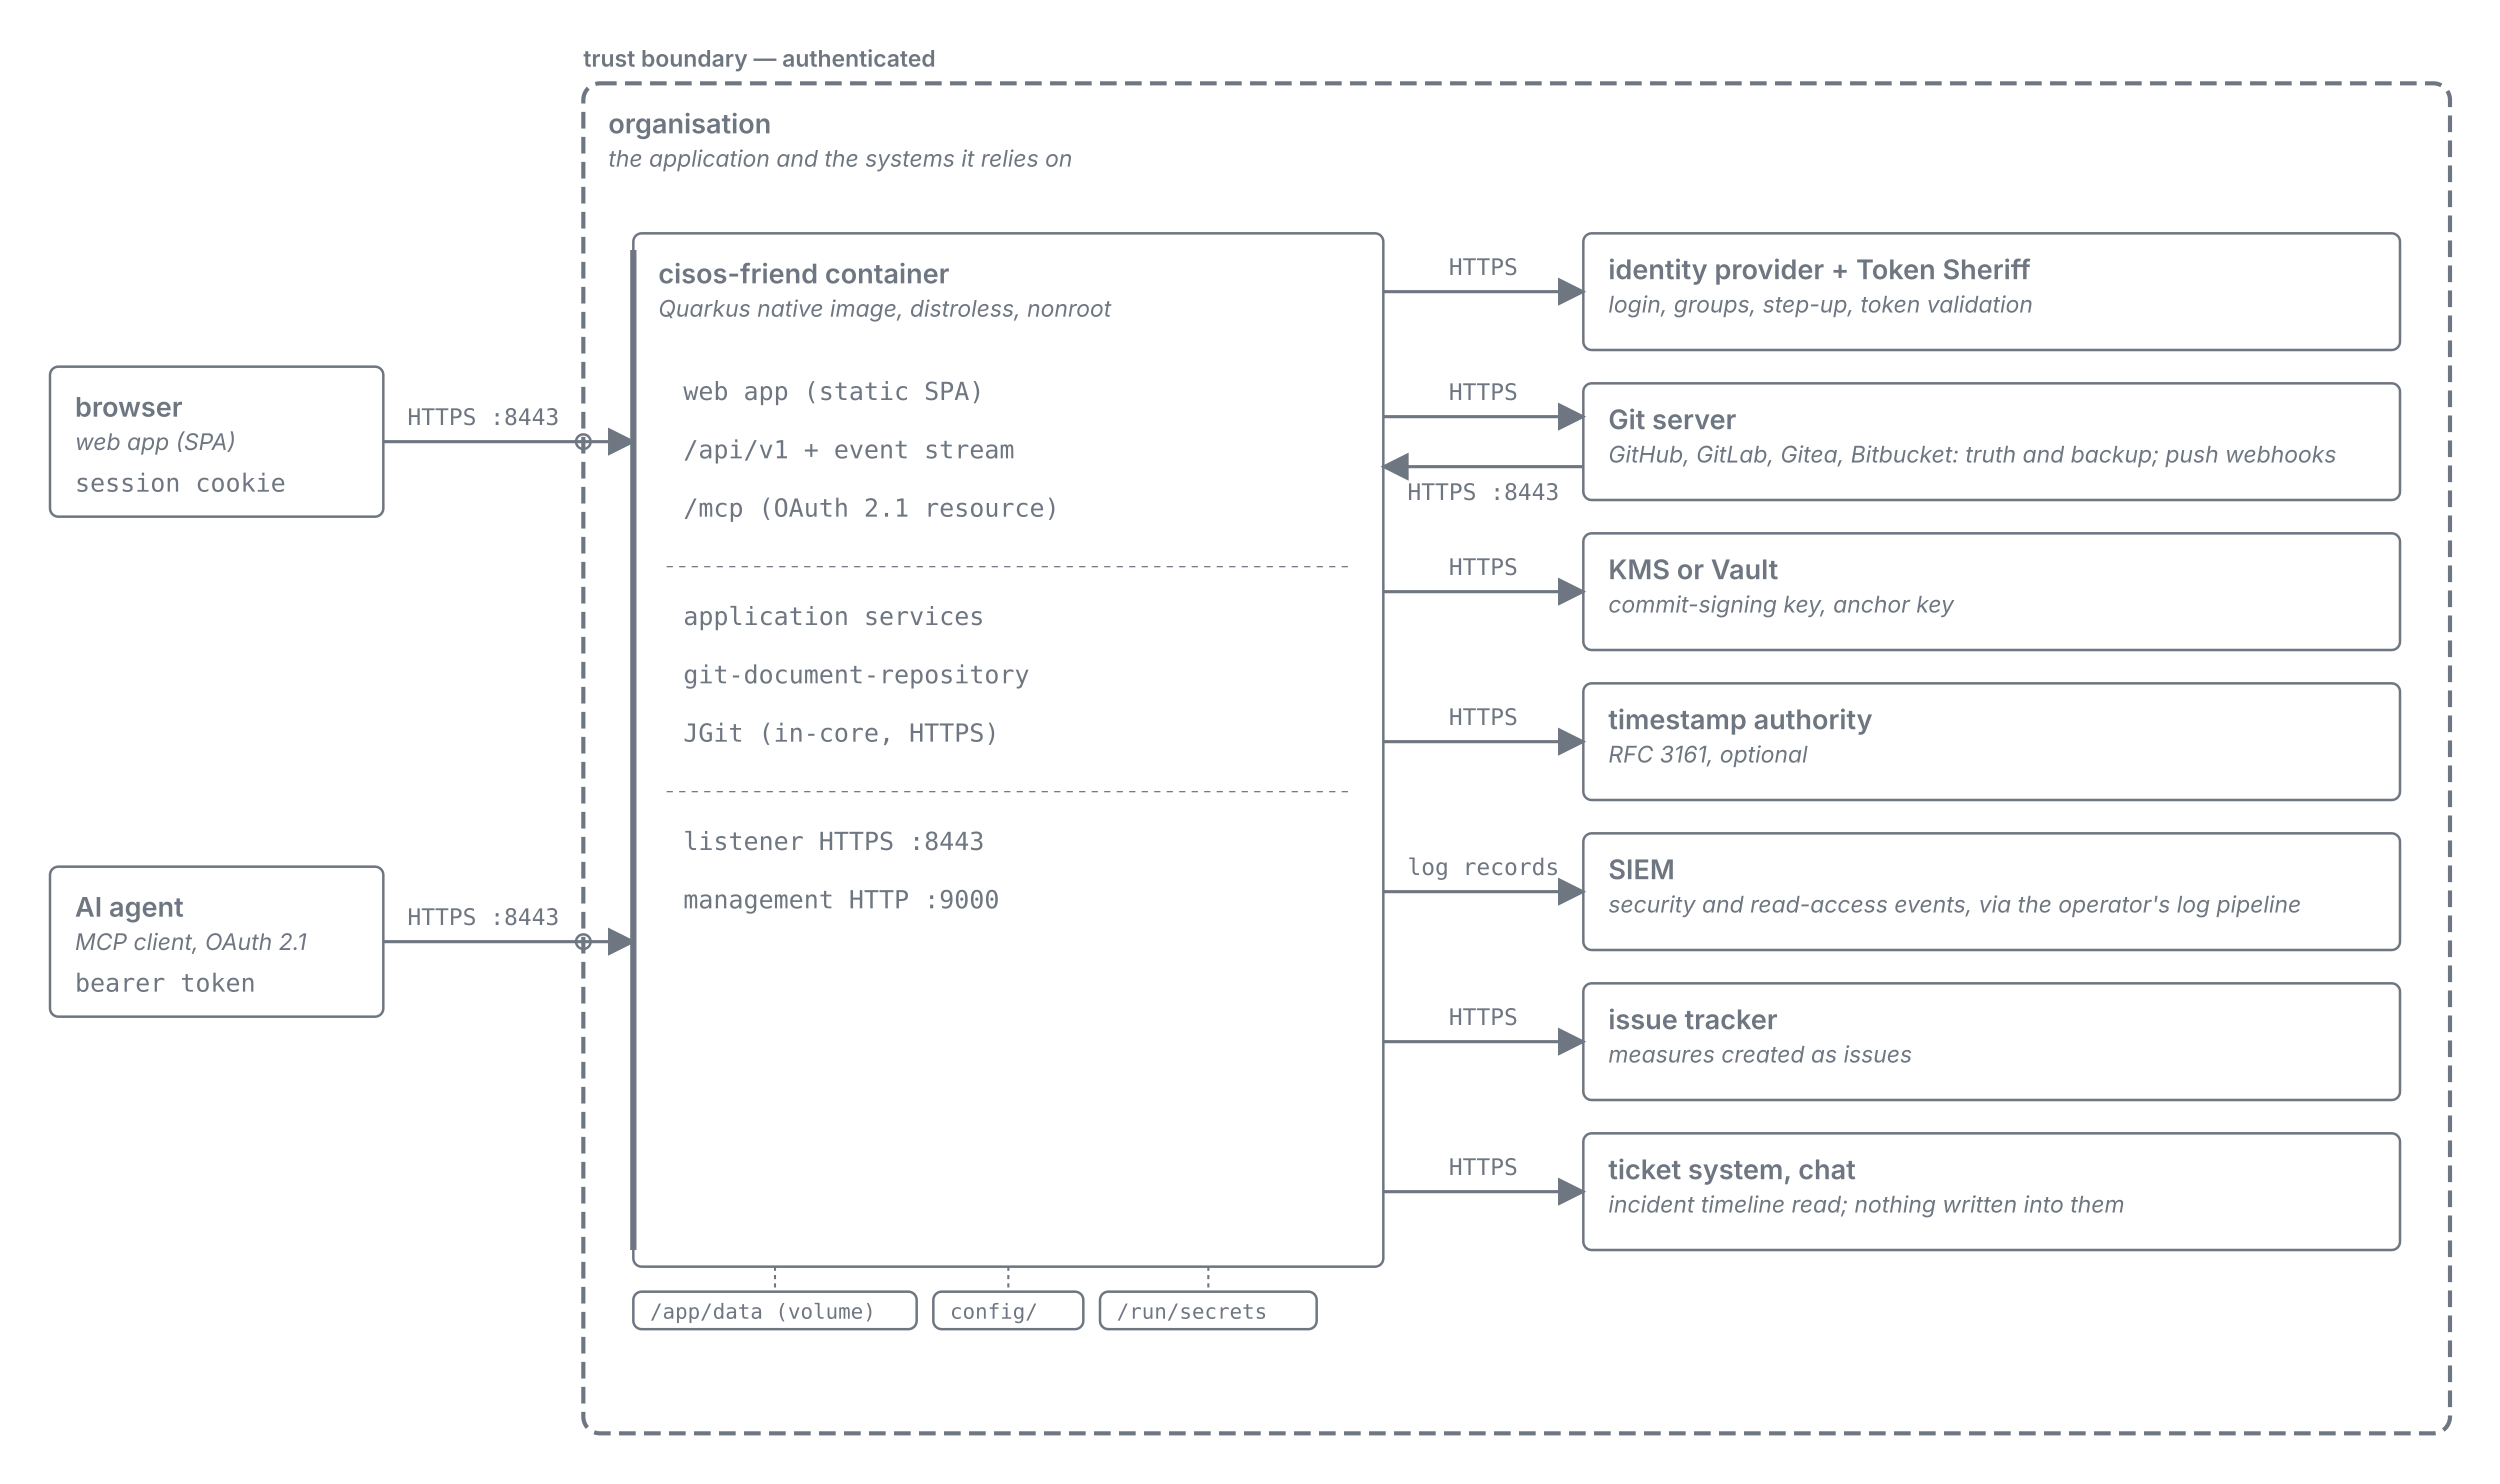
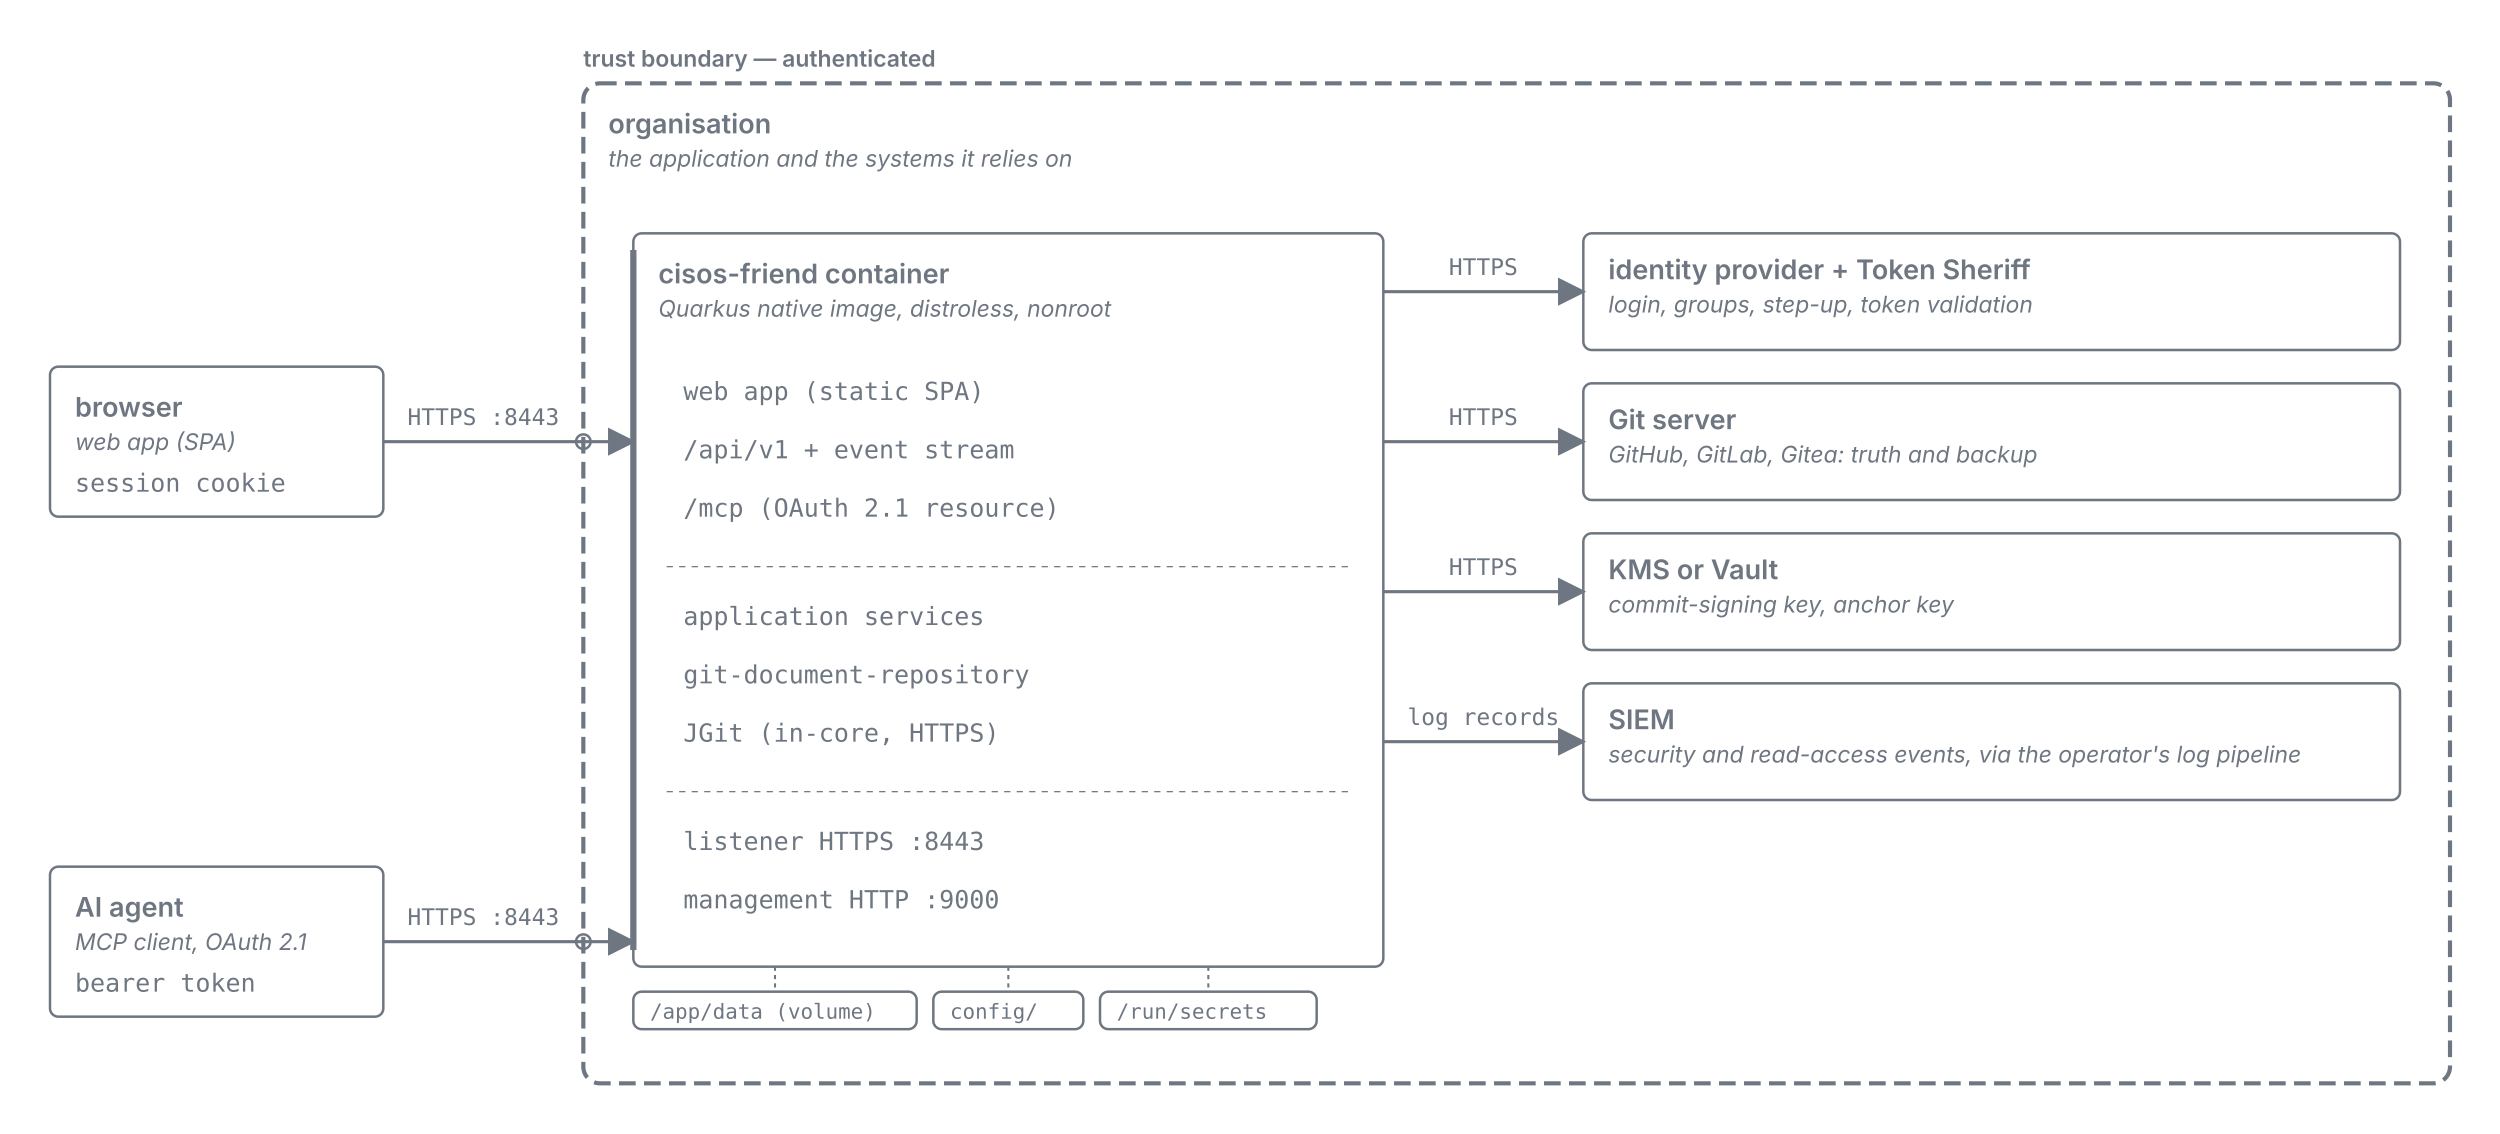
- <svg xmlns="http://www.w3.org/2000/svg" viewBox="0 0 1200 712" role="img" aria-labelledby="title desc" font-family="ui-sans-serif, -apple-system, system-ui, 'Segoe UI', sans-serif">
+ <svg xmlns="http://www.w3.org/2000/svg" viewBox="0 0 1200 544" role="img" aria-labelledby="title desc" font-family="ui-sans-serif, -apple-system, system-ui, 'Segoe UI', sans-serif">
  <defs>
    <marker id="arrow" viewBox="0 0 10 10" refX="9" refY="5" markerWidth="9" markerHeight="9" orient="auto">
      <path d="M0,0 L10,5 L0,10 z" class="arrow-fill" />
    </marker>
    <style>
      .stroke      { stroke: #6e7681; stroke-width: 1.2; fill: none; }
      .encl        { font-size: 13px; font-weight: 600; fill: #6e7681; }
      .encl-sub    { font-size: 11px; fill: #6e7681; font-style: italic; }
      .item        { font-size: 12px; fill: #6e7681; font-family: ui-monospace, "SF Mono", Menlo, Consolas, monospace; }
      .own-bar     { stroke: #6e7681; stroke-width: 3; }
      .divider     { stroke: #6e7681; stroke-width: 0.6; stroke-dasharray: 3 3; }
      .trust       { stroke: #6e7681; stroke-width: 2; stroke-dasharray: 8 4; fill: none; }
      .trust-lbl   { font-size: 11px; font-weight: 600; fill: #6e7681; }
      .trust-cross { stroke: #6e7681; stroke-width: 1.2; fill: none; }
      .arrow       { stroke: #6e7681; stroke-width: 1.5; fill: none; }
      .arrow-fill  { fill: #6e7681; }
      .edge-lbl    { font-size: 11px; fill: #6e7681; text-anchor: middle; font-family: ui-monospace, "SF Mono", Menlo, Consolas, monospace; }
      .mount-stem  { stroke: #6e7681; stroke-width: 1; stroke-dasharray: 2 2; fill: none; }
      .mount       { font-size: 10px; fill: #6e7681; font-family: ui-monospace, "SF Mono", Menlo, Consolas, monospace; }
    </style>
  </defs>
  <rect class="stroke" x="24" y="176" width="160" height="72" rx="4" />
  <text x="36" y="200" class="encl">browser</text>
  <text x="36" y="216" class="encl-sub">web app (SPA)</text>
  <text x="36" y="236" class="item">session cookie</text>
  <rect class="stroke" x="24" y="416" width="160" height="72" rx="4" />
  <text x="36" y="440" class="encl">AI agent</text>
  <text x="36" y="456" class="encl-sub">MCP client, OAuth 2.1</text>
  <text x="36" y="476" class="item">bearer token</text>
  <text x="280" y="32" class="trust-lbl">trust boundary — authenticated</text>
-   <rect class="trust" x="280" y="40" width="896" height="648" rx="8" />
+   <rect class="trust" x="280" y="40" width="896" height="480" rx="8" />
  <text x="292" y="64" class="encl">organisation</text>
  <text x="292" y="80" class="encl-sub">the application and the systems it relies on</text>
-   <rect class="stroke" x="304" y="112" width="360" height="496" rx="4" />
-   <line class="own-bar" x1="304" y1="120" x2="304" y2="600" />
+   <rect class="stroke" x="304" y="112" width="360" height="352" rx="4" />
+   <line class="own-bar" x1="304" y1="120" x2="304" y2="456" />
  <text x="316" y="136" class="encl">cisos-friend container</text>
  <text x="316" y="152" class="encl-sub">Quarkus native image, distroless, nonroot</text>
  <text x="328" y="192" class="item">web app (static SPA)</text>
  <text x="328" y="220" class="item">/api/v1 + event stream</text>
  <text x="328" y="248" class="item">/mcp (OAuth 2.1 resource)</text>
  <line class="divider" x1="320" y1="272" x2="648" y2="272" />
  <text x="328" y="300" class="item">application services</text>
  <text x="328" y="328" class="item">git-document-repository</text>
  <text x="328" y="356" class="item">JGit (in-core, HTTPS)</text>
  <line class="divider" x1="320" y1="380" x2="648" y2="380" />
  <text x="328" y="408" class="item">listener   HTTPS :8443</text>
  <text x="328" y="436" class="item">management HTTP :9000</text>
-   <line class="mount-stem" x1="372" y1="608" x2="372" y2="620" />
-   <rect class="stroke" x="304" y="620" width="136" height="18" rx="4" />
-   <text x="312" y="633" class="mount">/app/data (volume)</text>
-   <line class="mount-stem" x1="484" y1="608" x2="484" y2="620" />
-   <rect class="stroke" x="448" y="620" width="72" height="18" rx="4" />
-   <text x="456" y="633" class="mount">config/</text>
-   <line class="mount-stem" x1="580" y1="608" x2="580" y2="620" />
-   <rect class="stroke" x="528" y="620" width="104" height="18" rx="4" />
-   <text x="536" y="633" class="mount">/run/secrets</text>
+   <line class="mount-stem" x1="372" y1="464" x2="372" y2="476" />
+   <rect class="stroke" x="304" y="476" width="136" height="18" rx="4" />
+   <text x="312" y="489" class="mount">/app/data (volume)</text>
+   <line class="mount-stem" x1="484" y1="464" x2="484" y2="476" />
+   <rect class="stroke" x="448" y="476" width="72" height="18" rx="4" />
+   <text x="456" y="489" class="mount">config/</text>
+   <line class="mount-stem" x1="580" y1="464" x2="580" y2="476" />
+   <rect class="stroke" x="528" y="476" width="104" height="18" rx="4" />
+   <text x="536" y="489" class="mount">/run/secrets</text>
  <rect class="stroke" x="760" y="112" width="392" height="56" rx="4" />
  <text x="772" y="134" class="encl">identity provider + Token Sheriff</text>
  <text x="772" y="150" class="encl-sub">login, groups, step-up, token validation</text>
  <rect class="stroke" x="760" y="184" width="392" height="56" rx="4" />
  <text x="772" y="206" class="encl">Git server</text>
-   <text x="772" y="222" class="encl-sub">GitHub, GitLab, Gitea, Bitbucket: truth and backup; push webhooks</text>
+   <text x="772" y="222" class="encl-sub">GitHub, GitLab, Gitea: truth and backup</text>
  <rect class="stroke" x="760" y="256" width="392" height="56" rx="4" />
  <text x="772" y="278" class="encl">KMS or Vault</text>
  <text x="772" y="294" class="encl-sub">commit-signing key, anchor key</text>
  <rect class="stroke" x="760" y="328" width="392" height="56" rx="4" />
-   <text x="772" y="350" class="encl">timestamp authority</text>
-   <text x="772" y="366" class="encl-sub">RFC 3161, optional</text>
-   <rect class="stroke" x="760" y="400" width="392" height="56" rx="4" />
-   <text x="772" y="422" class="encl">SIEM</text>
-   <text x="772" y="438" class="encl-sub">security and read-access events, via the operator's log pipeline</text>
-   <rect class="stroke" x="760" y="472" width="392" height="56" rx="4" />
-   <text x="772" y="494" class="encl">issue tracker</text>
-   <text x="772" y="510" class="encl-sub">measures created as issues</text>
-   <rect class="stroke" x="760" y="544" width="392" height="56" rx="4" />
-   <text x="772" y="566" class="encl">ticket system, chat</text>
-   <text x="772" y="582" class="encl-sub">incident timeline read; nothing written into them</text>
+   <text x="772" y="350" class="encl">SIEM</text>
+   <text x="772" y="366" class="encl-sub">security and read-access events, via the operator's log pipeline</text>
  <line class="arrow" x1="184" y1="212" x2="304" y2="212" marker-end="url(#arrow)" />
  <text x="232" y="204" class="edge-lbl">HTTPS :8443</text>
  <circle class="trust-cross" cx="280" cy="212" r="3.5" />
  <line class="arrow" x1="184" y1="452" x2="304" y2="452" marker-end="url(#arrow)" />
  <text x="232" y="444" class="edge-lbl">HTTPS :8443</text>
  <circle class="trust-cross" cx="280" cy="452" r="3.5" />
  <line class="arrow" x1="664" y1="140" x2="760" y2="140" marker-end="url(#arrow)" />
  <text x="712" y="132" class="edge-lbl">HTTPS</text>
-   <line class="arrow" x1="664" y1="200" x2="760" y2="200" marker-end="url(#arrow)" />
-   <text x="712" y="192" class="edge-lbl">HTTPS</text>
-   <line class="arrow" x1="760" y1="224" x2="664" y2="224" marker-end="url(#arrow)" />
-   <text x="712" y="240" class="edge-lbl">HTTPS :8443</text>
+   <line class="arrow" x1="664" y1="212" x2="760" y2="212" marker-end="url(#arrow)" />
+   <text x="712" y="204" class="edge-lbl">HTTPS</text>
  <line class="arrow" x1="664" y1="284" x2="760" y2="284" marker-end="url(#arrow)" />
  <text x="712" y="276" class="edge-lbl">HTTPS</text>
  <line class="arrow" x1="664" y1="356" x2="760" y2="356" marker-end="url(#arrow)" />
-   <text x="712" y="348" class="edge-lbl">HTTPS</text>
-   <line class="arrow" x1="664" y1="428" x2="760" y2="428" marker-end="url(#arrow)" />
-   <text x="712" y="420" class="edge-lbl">log records</text>
-   <line class="arrow" x1="664" y1="500" x2="760" y2="500" marker-end="url(#arrow)" />
-   <text x="712" y="492" class="edge-lbl">HTTPS</text>
-   <line class="arrow" x1="664" y1="572" x2="760" y2="572" marker-end="url(#arrow)" />
-   <text x="712" y="564" class="edge-lbl">HTTPS</text>
+   <text x="712" y="348" class="edge-lbl">log records</text>
</svg>
